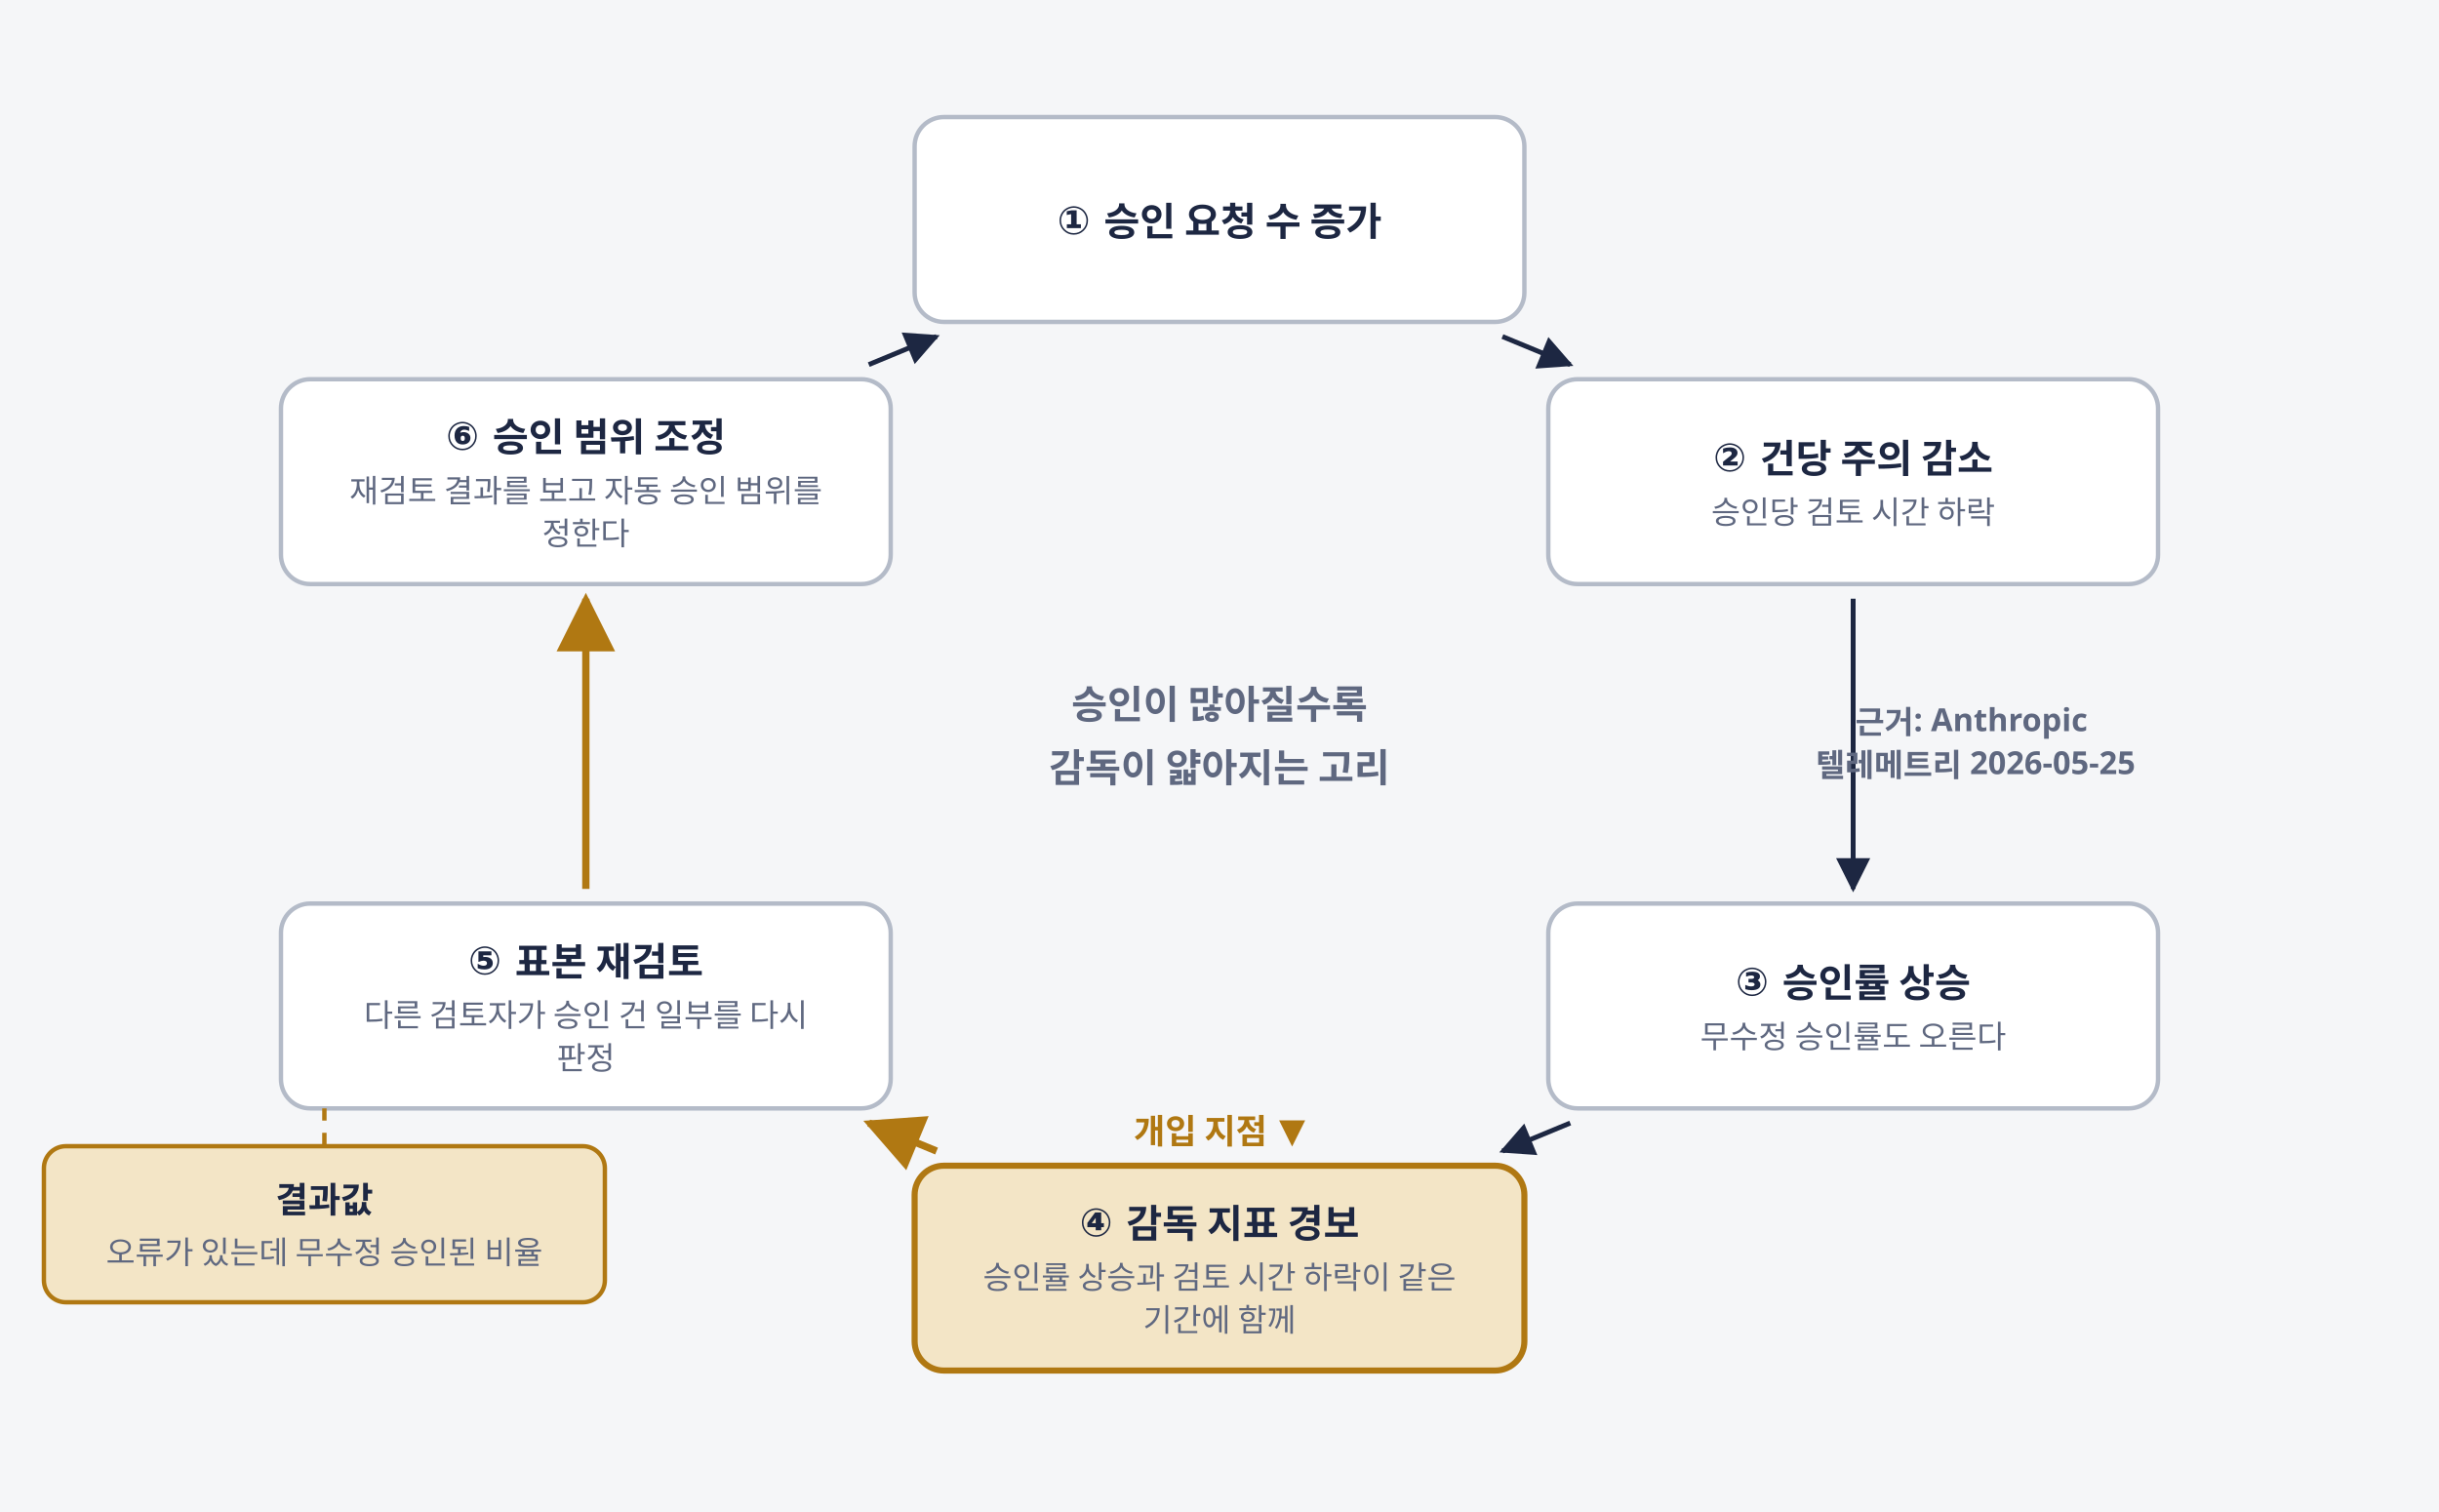
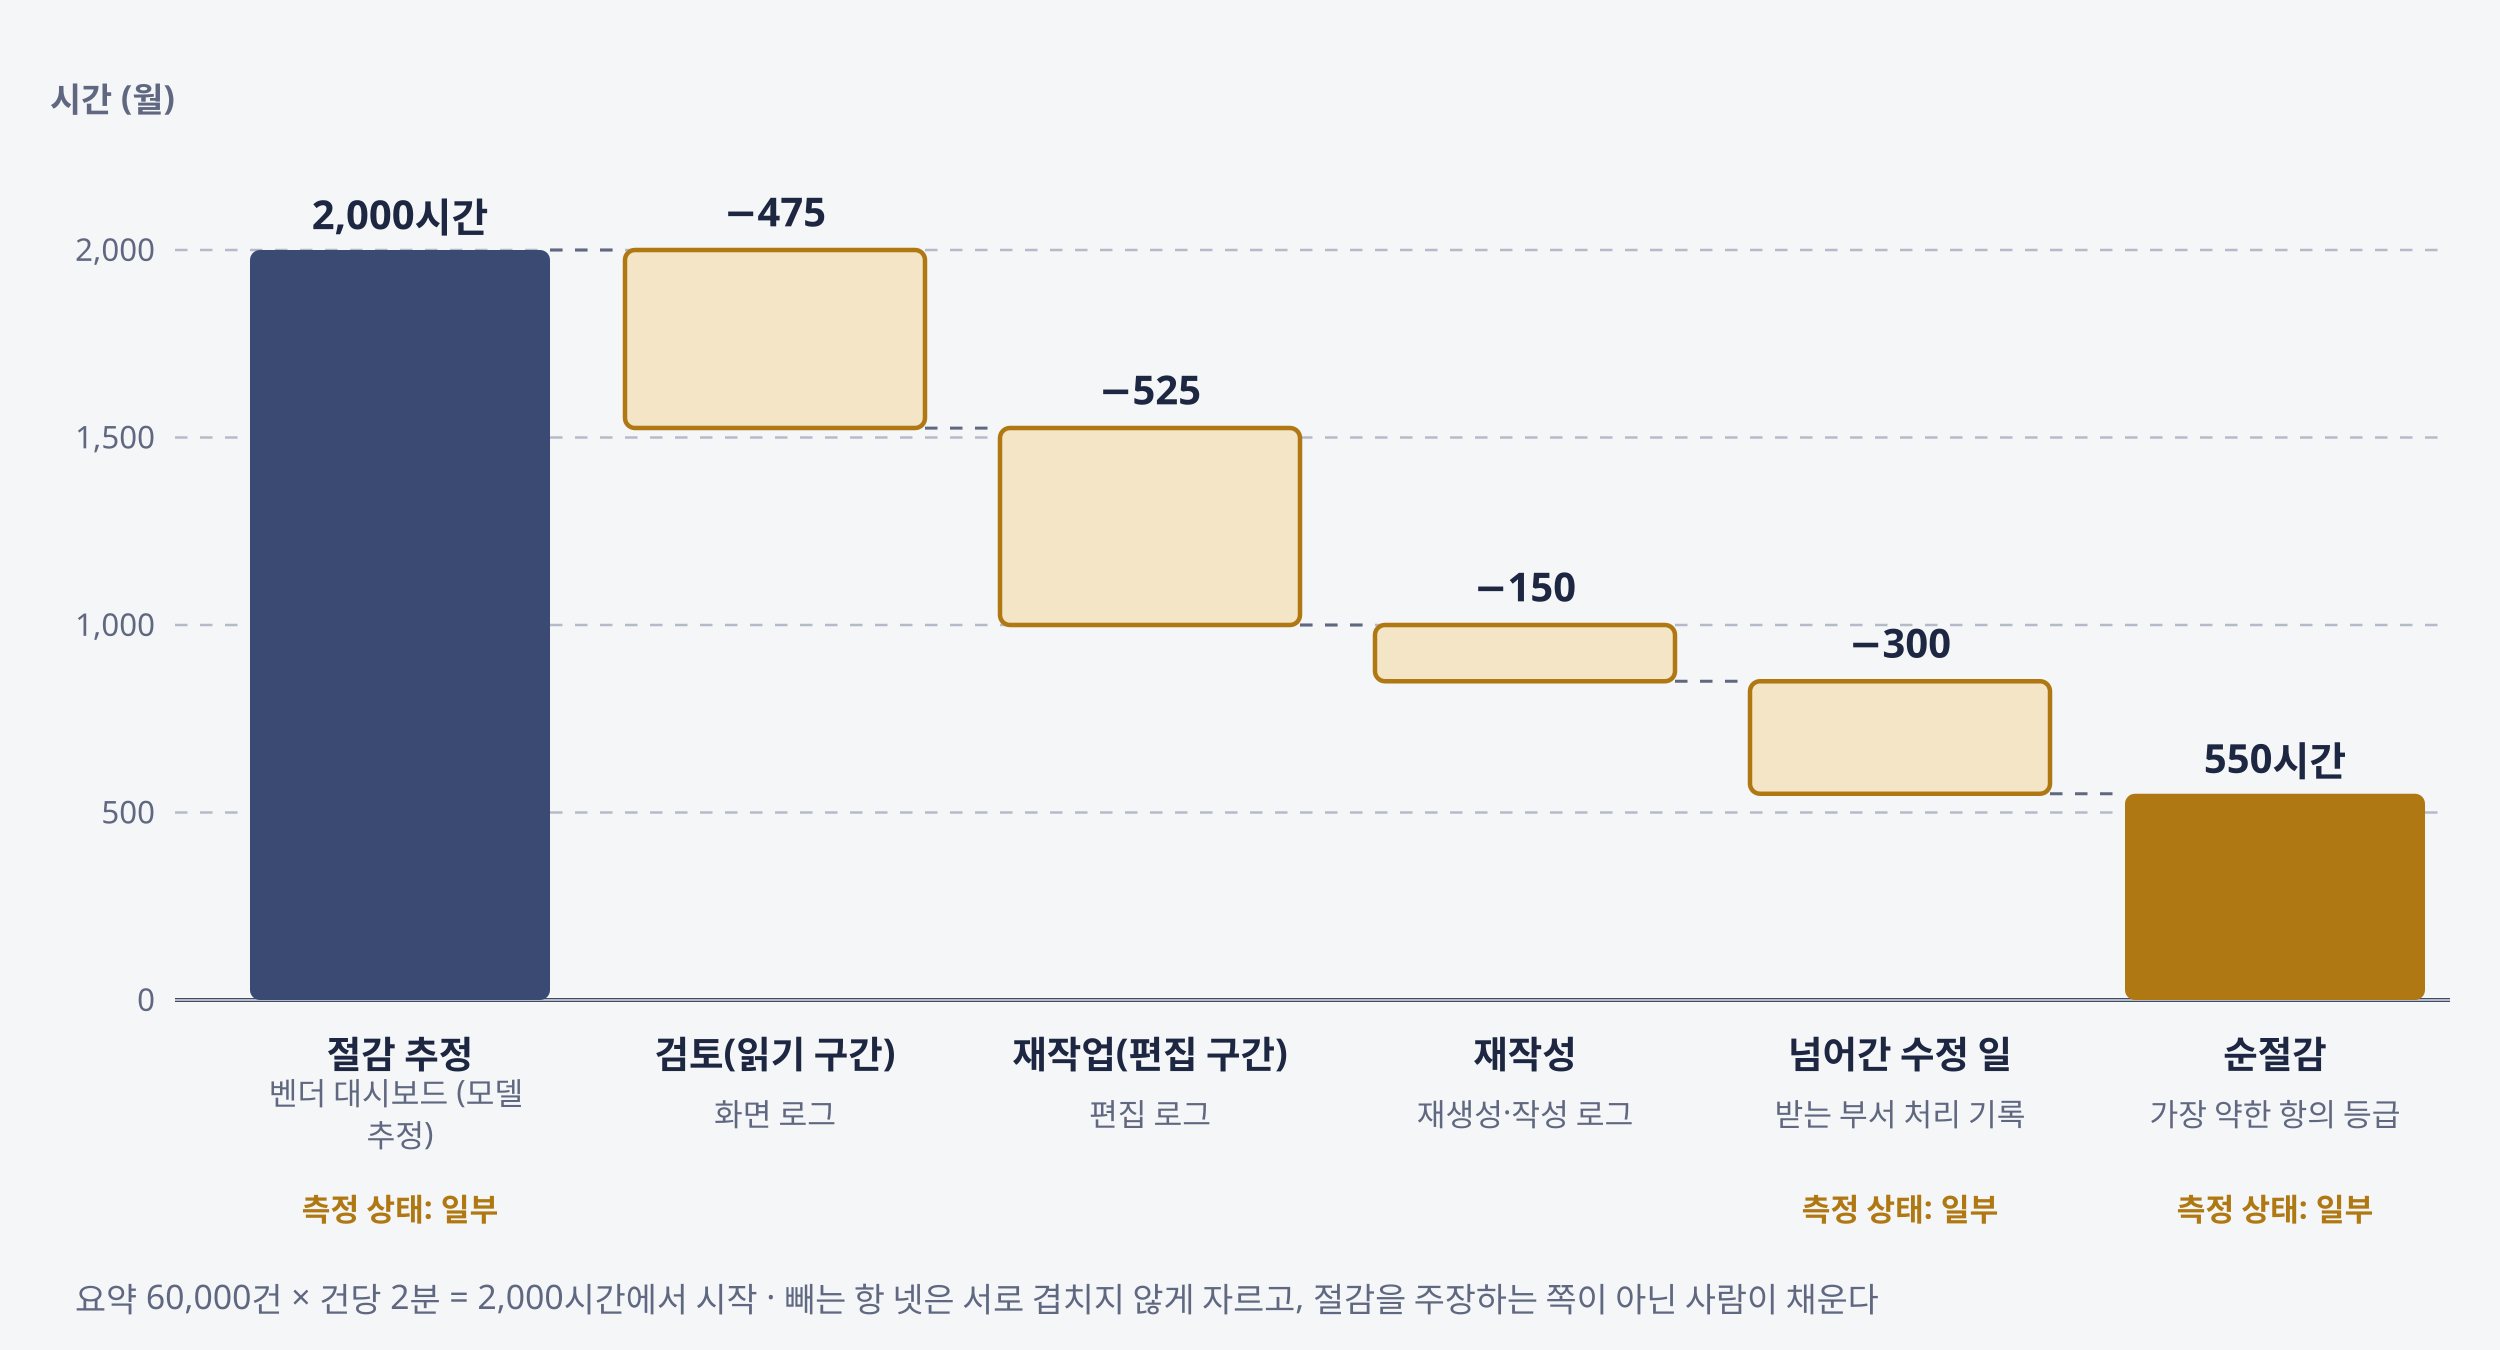
- <svg xmlns="http://www.w3.org/2000/svg" viewBox="0 0 1000 620" role="img" aria-label="승인 피로 고리와 경보·재검토가 끼어드는 지점" font-family="Pretendard,'Apple SD Gothic Neo','Noto Sans KR',sans-serif">
+ <svg xmlns="http://www.w3.org/2000/svg" viewBox="0 0 1000 540" role="img" aria-label="절감 추정에서 순절감까지 — 빼는 항과 데이터 출처 (예시, 가상 사례)" font-family="Pretendard,'Apple SD Gothic Neo','Noto Sans KR',sans-serif">
  <defs>
    <marker id="mi" viewBox="0 0 10 10" refX="9" refY="5" markerWidth="7" markerHeight="7" orient="auto-start-reverse">
      <path d="M0,0L10,5L0,10z" fill="#1D2742" />
    </marker>
    <marker id="mc" viewBox="0 0 10 10" refX="9" refY="5" markerWidth="8" markerHeight="8" orient="auto-start-reverse">
      <path d="M0,0L10,5L0,10z" fill="#B07812" />
    </marker>
  </defs>
-   <rect width="1000" height="620" fill="#F5F6F8" />
-   <path d="M616.0,138.0 L643.8,149.5" fill="none" stroke="#1D2742" stroke-width="2" marker-end="url(#mi)" />
-   <path d="M759.8,245.5 L759.8,364.5" fill="none" stroke="#1D2742" stroke-width="2" marker-end="url(#mi)" />
-   <path d="M643.8,460.5 L616.0,472.0" fill="none" stroke="#1D2742" stroke-width="2" marker-end="url(#mi)" />
-   <path d="M384.0,472.0 L356.2,460.5" fill="none" stroke="#B07812" stroke-width="3" marker-end="url(#mc)" />
-   <path d="M240.2,364.5 L240.2,245.5" fill="none" stroke="#B07812" stroke-width="3" marker-end="url(#mc)" />
-   <path d="M356.2,149.5 L384.0,138.0" fill="none" stroke="#1D2742" stroke-width="2" marker-end="url(#mi)" />
-   <rect x="375.0" y="48.0" width="250" height="84" rx="12" fill="#FFFFFF" stroke="#B4BBC8" stroke-width="1.8" />
-   <text x="500.0" y="96.0" fill="#1D2742" font-size="16" font-weight="700" text-anchor="middle">① 승인 요청 수 증가</text>
-   <rect x="634.808" y="155.5" width="250" height="84" rx="12" fill="#FFFFFF" stroke="#B4BBC8" stroke-width="1.8" />
-   <text x="759.8" y="193.2" fill="#1D2742" font-size="16" font-weight="700" text-anchor="middle">② 건당 주의 감소</text>
-   <text x="759.8" y="214.7" fill="#5F6880" font-size="13" font-weight="400" text-anchor="middle">승인당 검토 시간 하락</text>
-   <rect x="634.808" y="370.5" width="250" height="84" rx="12" fill="#FFFFFF" stroke="#B4BBC8" stroke-width="1.8" />
-   <text x="759.8" y="408.2" fill="#1D2742" font-size="16" font-weight="700" text-anchor="middle">③ 승인률 상승</text>
-   <text x="759.8" y="429.7" fill="#5F6880" font-size="13" font-weight="400" text-anchor="middle">무수정 승인률도 오른다</text>
-   <rect x="375.0" y="478.0" width="250" height="84" rx="12" fill="#F3E5C6" stroke="#B07812" stroke-width="2.5" />
-   <text x="500.0" y="506.9" fill="#1D2742" font-size="16" font-weight="700" text-anchor="middle">④ 감독 지표 경보</text>
-   <text x="500.0" y="528.4" fill="#5F6880" font-size="13" font-weight="400" text-anchor="middle">승인률 상승과 검토 시간 하락이 같은</text>
-   <text x="500.0" y="545.9" fill="#5F6880" font-size="13" font-weight="400" text-anchor="middle">기간에 함께</text>
-   <rect x="115.192" y="370.5" width="250" height="84" rx="12" fill="#FFFFFF" stroke="#B4BBC8" stroke-width="1.8" />
-   <text x="240.2" y="399.5" fill="#1D2742" font-size="16" font-weight="700" text-anchor="middle">⑤ 표본 재검토</text>
-   <text x="240.2" y="420.9" fill="#5F6880" font-size="13" font-weight="400" text-anchor="middle">다른 검토자가 승인 건 일부를 다시</text>
-   <text x="240.2" y="438.5" fill="#5F6880" font-size="13" font-weight="400" text-anchor="middle">판정</text>
-   <rect x="115.192" y="155.5" width="250" height="84" rx="12" fill="#FFFFFF" stroke="#B4BBC8" stroke-width="1.8" />
-   <text x="240.2" y="184.4" fill="#1D2742" font-size="16" font-weight="700" text-anchor="middle">⑥ 승인 범위 조정</text>
-   <text x="240.2" y="205.9" fill="#5F6880" font-size="13" font-weight="400" text-anchor="middle">재검토 결과를 보고 자동 승인 범위를</text>
-   <text x="240.2" y="223.4" fill="#5F6880" font-size="13" font-weight="400" text-anchor="middle">정한다</text>
-   <text fill="#5F6880" font-size="16" font-weight="700" text-anchor="middle" dominant-baseline="middle">
-     <tspan x="500.0" y="289.0">승인이 많아질수록</tspan>
+   <rect width="1000" height="540" fill="#F5F6F8" />
+   <line x1="70" y1="400" x2="980" y2="400" stroke="#1D2742" stroke-width="1.6" />
+   <line x1="70" y1="400.0" x2="980" y2="400.0" stroke="#B4BBC8" stroke-width="1" />
+   <text fill="#5F6880" font-size="12.5" font-weight="400" text-anchor="end" dominant-baseline="middle">
+     <tspan x="62.0" y="400.0">0</tspan>
  </text>
-   <text fill="#5F6880" font-size="16" font-weight="700" text-anchor="middle" dominant-baseline="middle">
-     <tspan x="500.0" y="315.0">감독이 얇아지는 고리</tspan>
+   <line x1="70" y1="325.0" x2="980" y2="325.0" stroke="#B4BBC8" stroke-width="1" stroke-dasharray="5 5" />
+   <text fill="#5F6880" font-size="12.5" font-weight="400" text-anchor="end" dominant-baseline="middle">
+     <tspan x="62.0" y="325.0">500</tspan>
  </text>
-   <text fill="#5F6880" font-size="13" font-weight="700" text-anchor="middle" dominant-baseline="middle">
-     <tspan x="810.0" y="296.2">근거: Anthropic</tspan>
-     <tspan x="810.0" y="313.8">텔레메트리 2026-05-25</tspan>
+   <line x1="70" y1="250.0" x2="980" y2="250.0" stroke="#B4BBC8" stroke-width="1" stroke-dasharray="5 5" />
+   <text fill="#5F6880" font-size="12.5" font-weight="400" text-anchor="end" dominant-baseline="middle">
+     <tspan x="62.0" y="250.0">1,000</tspan>
  </text>
-   <text fill="#B07812" font-size="14" font-weight="700" text-anchor="middle" dominant-baseline="middle">
-     <tspan x="500.0" y="464.0">개입 지점 ▼</tspan>
+   <line x1="70" y1="175.0" x2="980" y2="175.0" stroke="#B4BBC8" stroke-width="1" stroke-dasharray="5 5" />
+   <text fill="#5F6880" font-size="12.5" font-weight="400" text-anchor="end" dominant-baseline="middle">
+     <tspan x="62.0" y="175.0">1,500</tspan>
  </text>
-   <rect x="18" y="470" width="230" height="64" rx="9" fill="#F3E5C6" stroke="#B07812" stroke-width="1.8" />
-   <text x="133.0" y="497.2" fill="#1D2742" font-size="14.5" font-weight="700" text-anchor="middle">결과값</text>
-   <text x="133.0" y="518.2" fill="#5F6880" font-size="13" font-weight="400" text-anchor="middle">오류가 있는데 무수정 승인된 비율</text>
-   <line x1="133" y1="454.5" x2="133" y2="470" stroke="#B07812" stroke-width="1.8" stroke-dasharray="5 5" />
+   <line x1="70" y1="100.0" x2="980" y2="100.0" stroke="#B4BBC8" stroke-width="1" stroke-dasharray="5 5" />
+   <text fill="#5F6880" font-size="12.5" font-weight="400" text-anchor="end" dominant-baseline="middle">
+     <tspan x="62.0" y="100.0">2,000</tspan>
+   </text>
+   <text fill="#5F6880" font-size="13.5" font-weight="700" text-anchor="start" dominant-baseline="middle">
+     <tspan x="20.0" y="40.0">시간 (월)</tspan>
+   </text>
+   <rect x="100.0" y="100.0" width="120.0" height="300.0" rx="4" fill="#3A4A72" stroke="none" stroke-width="0" />
+   <text fill="#1D2742" font-size="16" font-weight="700" text-anchor="middle" dominant-baseline="middle">
+     <tspan x="160.0" y="86.0">2,000시간</tspan>
+   </text>
+   <line x1="220" y1="100.0" x2="250" y2="100.0" stroke="#5F6880" stroke-width="1.2" stroke-dasharray="5 5" />
+   <text fill="#1D2742" font-size="15" font-weight="700" text-anchor="middle" dominant-baseline="middle">
+     <tspan x="160.0" y="422.0">절감 추정</tspan>
+   </text>
+   <text fill="#5F6880" font-size="12.5" font-weight="400" text-anchor="middle" dominant-baseline="middle">
+     <tspan x="160.0" y="437.6">벤더 대시보드 (모델</tspan>
+     <tspan x="160.0" y="454.4">추정)</tspan>
+   </text>
+   <rect x="250.0" y="100.0" width="120.0" height="71.2" rx="4" fill="#F3E5C6" stroke="#B07812" stroke-width="1.8" />
+   <text fill="#1D2742" font-size="16" font-weight="700" text-anchor="middle" dominant-baseline="middle">
+     <tspan x="310.0" y="86.0">−475</tspan>
+   </text>
+   <line x1="370" y1="171.25" x2="400" y2="171.25" stroke="#5F6880" stroke-width="1.2" stroke-dasharray="5 5" />
+   <text fill="#1D2742" font-size="15" font-weight="700" text-anchor="middle" dominant-baseline="middle">
+     <tspan x="310.0" y="422.0">검토(읽기 구간)</tspan>
+   </text>
+   <text fill="#5F6880" font-size="12.5" font-weight="400" text-anchor="middle" dominant-baseline="middle">
+     <tspan x="310.0" y="446.0">화면 로그</tspan>
+   </text>
+   <rect x="400.0" y="171.2" width="120.0" height="78.8" rx="4" fill="#F3E5C6" stroke="#B07812" stroke-width="1.8" />
+   <text fill="#1D2742" font-size="16" font-weight="700" text-anchor="middle" dominant-baseline="middle">
+     <tspan x="460.0" y="157.2">−525</tspan>
+   </text>
+   <line x1="520" y1="250.0" x2="550" y2="250.0" stroke="#5F6880" stroke-width="1.2" stroke-dasharray="5 5" />
+   <text fill="#1D2742" font-size="15" font-weight="700" text-anchor="middle" dominant-baseline="middle">
+     <tspan x="460.0" y="422.0">재작업(편집 구간)</tspan>
+   </text>
+   <text fill="#5F6880" font-size="12.5" font-weight="400" text-anchor="middle" dominant-baseline="middle">
+     <tspan x="460.0" y="446.0">편집 로그</tspan>
+   </text>
+   <rect x="550.0" y="250.0" width="120.0" height="22.5" rx="4" fill="#F3E5C6" stroke="#B07812" stroke-width="1.8" />
+   <text fill="#1D2742" font-size="16" font-weight="700" text-anchor="middle" dominant-baseline="middle">
+     <tspan x="610.0" y="236.0">−150</tspan>
+   </text>
+   <line x1="670" y1="272.5" x2="700" y2="272.5" stroke="#5F6880" stroke-width="1.2" stroke-dasharray="5 5" />
+   <text fill="#1D2742" font-size="15" font-weight="700" text-anchor="middle" dominant-baseline="middle">
+     <tspan x="610.0" y="422.0">재작성</tspan>
+   </text>
+   <text fill="#5F6880" font-size="12.5" font-weight="400" text-anchor="middle" dominant-baseline="middle">
+     <tspan x="610.0" y="446.0">재생성·작성 로그</tspan>
+   </text>
+   <rect x="700.0" y="272.5" width="120.0" height="45.0" rx="4" fill="#F3E5C6" stroke="#B07812" stroke-width="1.8" />
+   <text fill="#1D2742" font-size="16" font-weight="700" text-anchor="middle" dominant-baseline="middle">
+     <tspan x="760.0" y="258.5">−300</tspan>
+   </text>
+   <line x1="820" y1="317.5" x2="850" y2="317.5" stroke="#5F6880" stroke-width="1.2" stroke-dasharray="5 5" />
+   <text fill="#1D2742" font-size="15" font-weight="700" text-anchor="middle" dominant-baseline="middle">
+     <tspan x="760.0" y="422.0">넘어간 수정 일</tspan>
+   </text>
+   <text fill="#5F6880" font-size="12.5" font-weight="400" text-anchor="middle" dominant-baseline="middle">
+     <tspan x="760.0" y="446.0">받는 부서 처리 기록</tspan>
+   </text>
+   <rect x="850.0" y="317.5" width="120.0" height="82.5" rx="4" fill="#B07812" stroke="none" stroke-width="0" />
+   <text fill="#1D2742" font-size="16" font-weight="700" text-anchor="middle" dominant-baseline="middle">
+     <tspan x="910.0" y="303.5">550시간</tspan>
+   </text>
+   <text fill="#1D2742" font-size="15" font-weight="700" text-anchor="middle" dominant-baseline="middle">
+     <tspan x="910.0" y="422.0">순절감</tspan>
+   </text>
+   <text fill="#5F6880" font-size="12.5" font-weight="400" text-anchor="middle" dominant-baseline="middle">
+     <tspan x="910.0" y="446.0">가장 약한 항의 등급</tspan>
+   </text>
+   <text fill="#B07812" font-size="12.5" font-weight="700" text-anchor="middle" dominant-baseline="middle">
+     <tspan x="160.0" y="484.0">측정 상태: 일부</tspan>
+   </text>
+   <text fill="#B07812" font-size="12.5" font-weight="700" text-anchor="middle" dominant-baseline="middle">
+     <tspan x="760.0" y="484.0">측정 상태: 일부</tspan>
+   </text>
+   <text fill="#B07812" font-size="12.5" font-weight="700" text-anchor="middle" dominant-baseline="middle">
+     <tspan x="910.0" y="484.0">측정 상태: 일부</tspan>
+   </text>
+   <text fill="#5F6880" font-size="13.5" font-weight="400" text-anchor="start" dominant-baseline="middle">
+     <tspan x="30.0" y="520.0">요약 60,000건 × 건당 2분 = 2,000시간에서 시작 · 빼는 항 넷은 서로 겹치지 않게 자르고, 절감을 주장하는 쪽이 아닌 사람이 채운다</tspan>
+   </text>
</svg>
